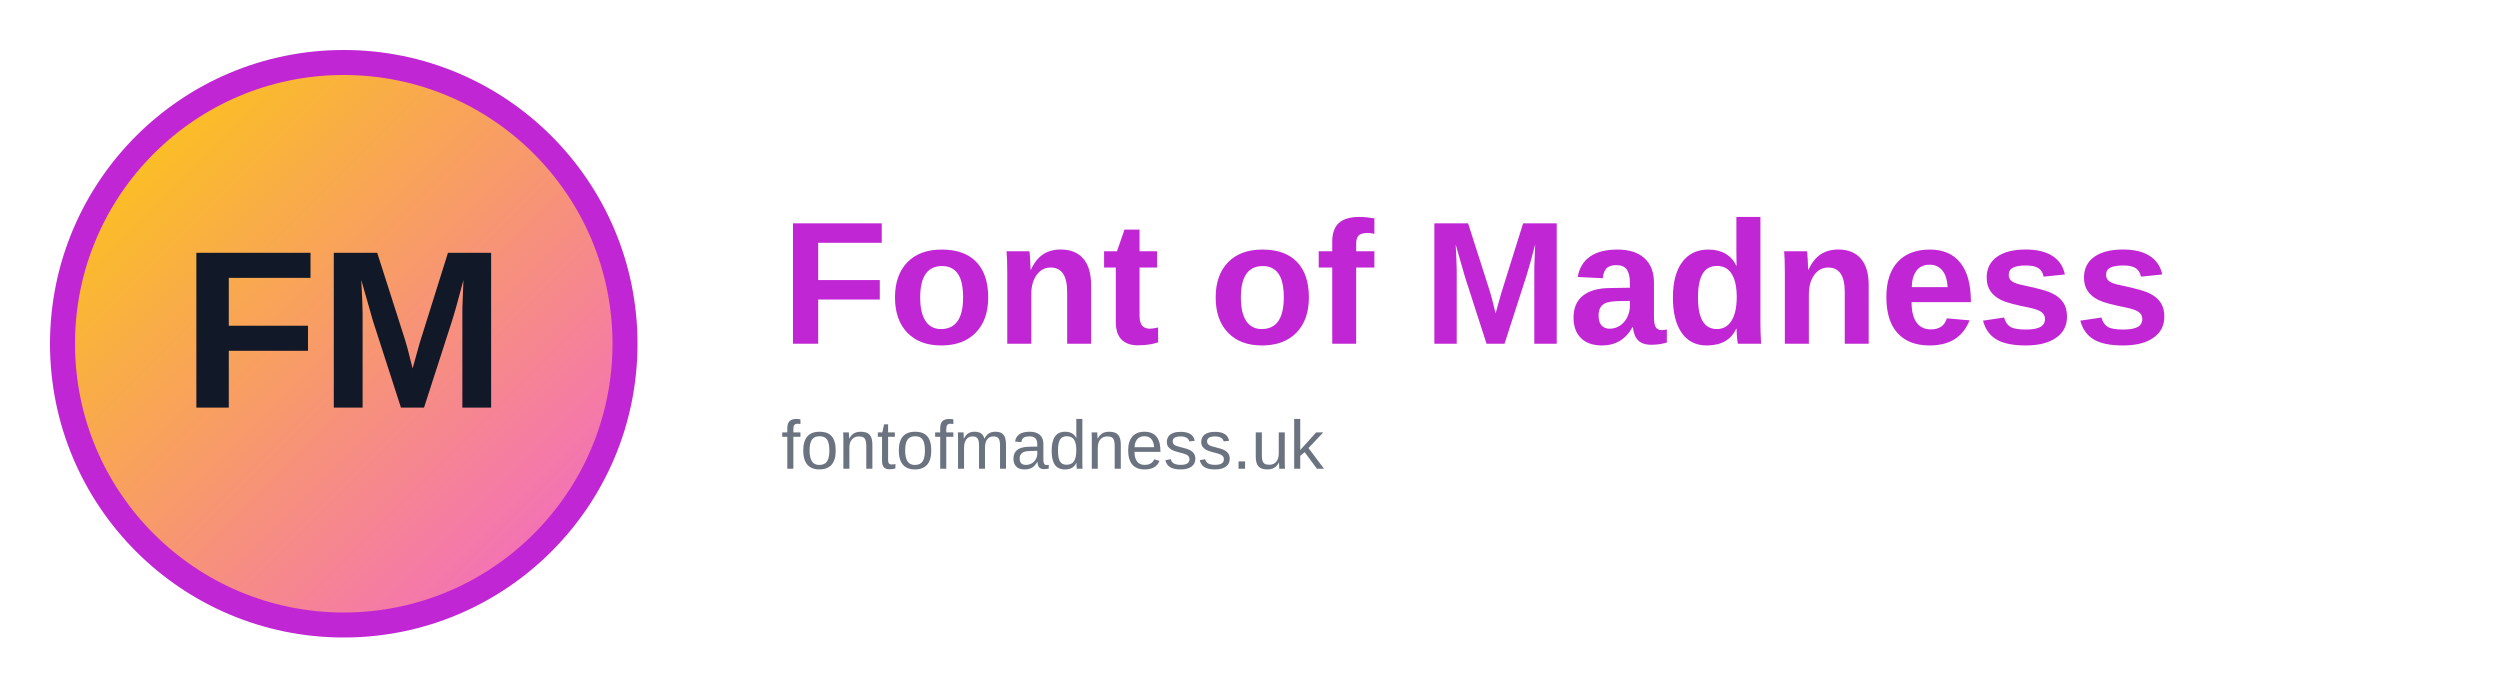
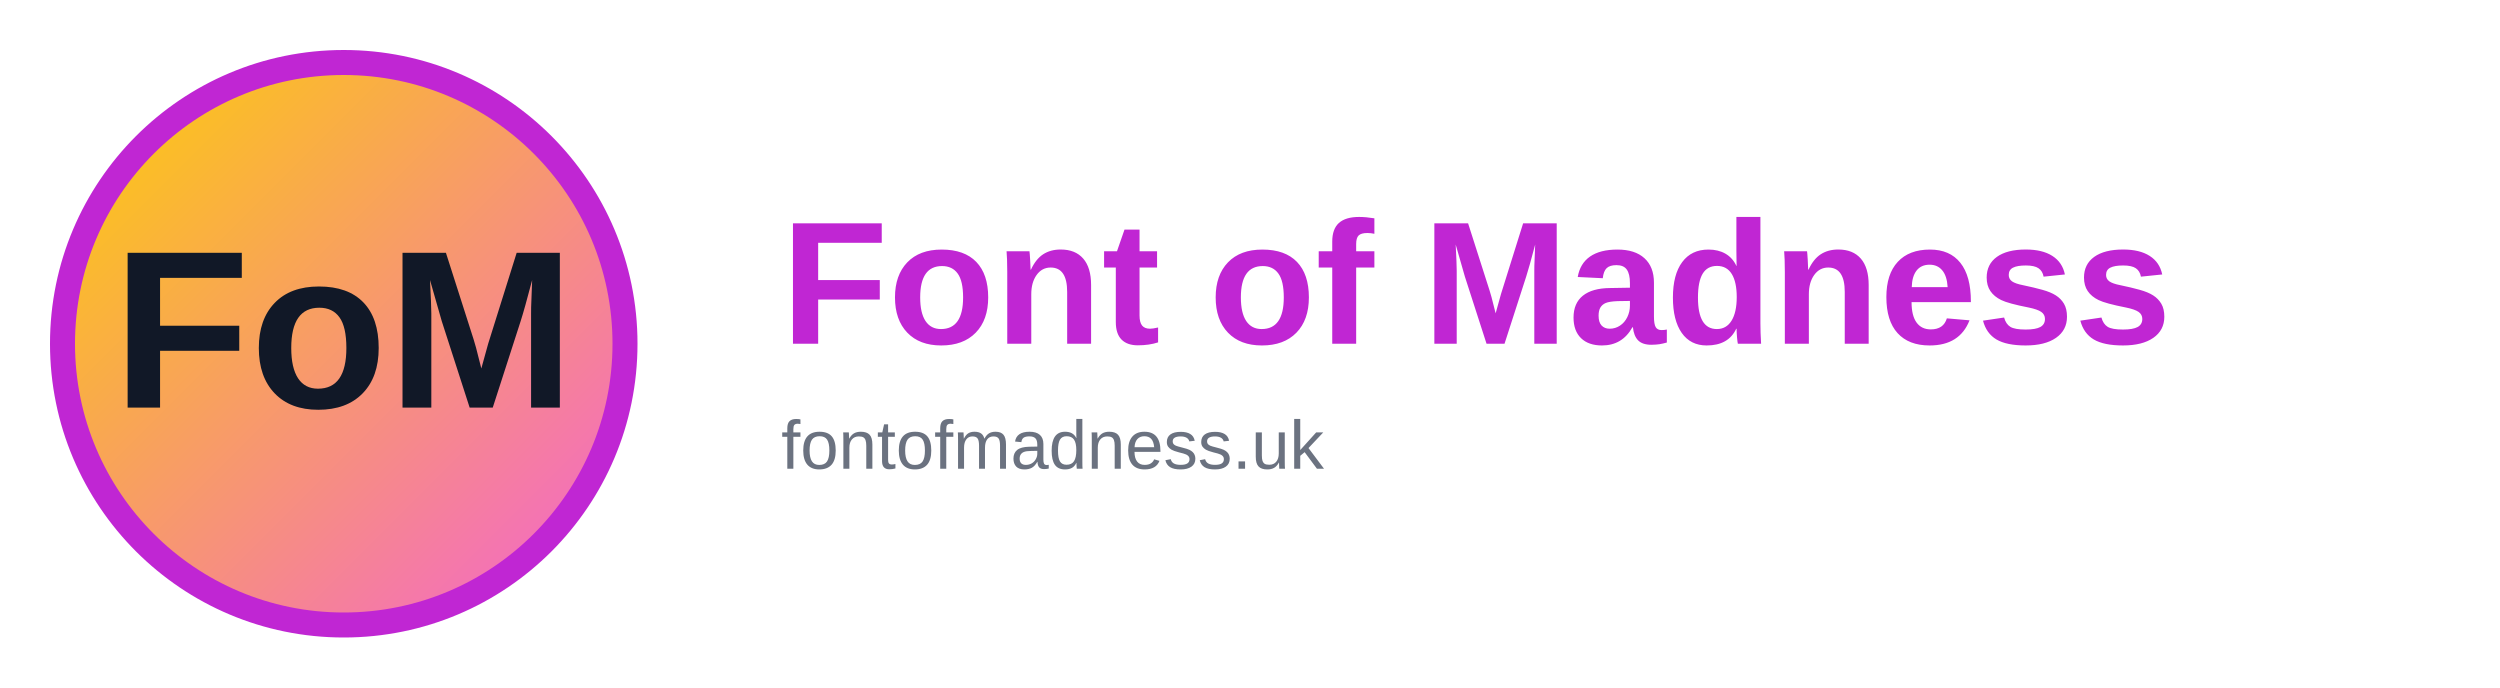
<svg xmlns="http://www.w3.org/2000/svg" width="800" height="220" viewBox="0 0 800 220">
  <defs>
    <linearGradient id="badgeGrad" x1="0.146" y1="0.146" x2="0.854" y2="0.854">
      <stop offset="0%" stop-color="#FBBF24" />
      <stop offset="100%" stop-color="#F472B6" />
    </linearGradient>
  </defs>
  <circle cx="110" cy="110" r="90" fill="url(#badgeGrad)" stroke="#C026D3" stroke-width="8" />
-   <text x="110" y="110" text-anchor="middle" dominant-baseline="middle" font-family="Arial, Helvetica, sans-serif" font-size="72" font-weight="bold" fill="#111827">FM</text>
+   <text x="110" y="110" font-family="Arial, Helvetica, sans-serif" font-size="72" font-weight="bold" text-anchor="middle" dominant-baseline="middle" fill="#111827">FoM</text>
  <text x="250" y="110" font-family="Arial, Helvetica, sans-serif" font-size="56" font-weight="bold" fill="#C026D3">Font of Madness</text>
  <text x="250" y="150" font-family="Arial, Helvetica, sans-serif" font-size="22" fill="#6B7280">fontofmadness.uk</text>
</svg>
